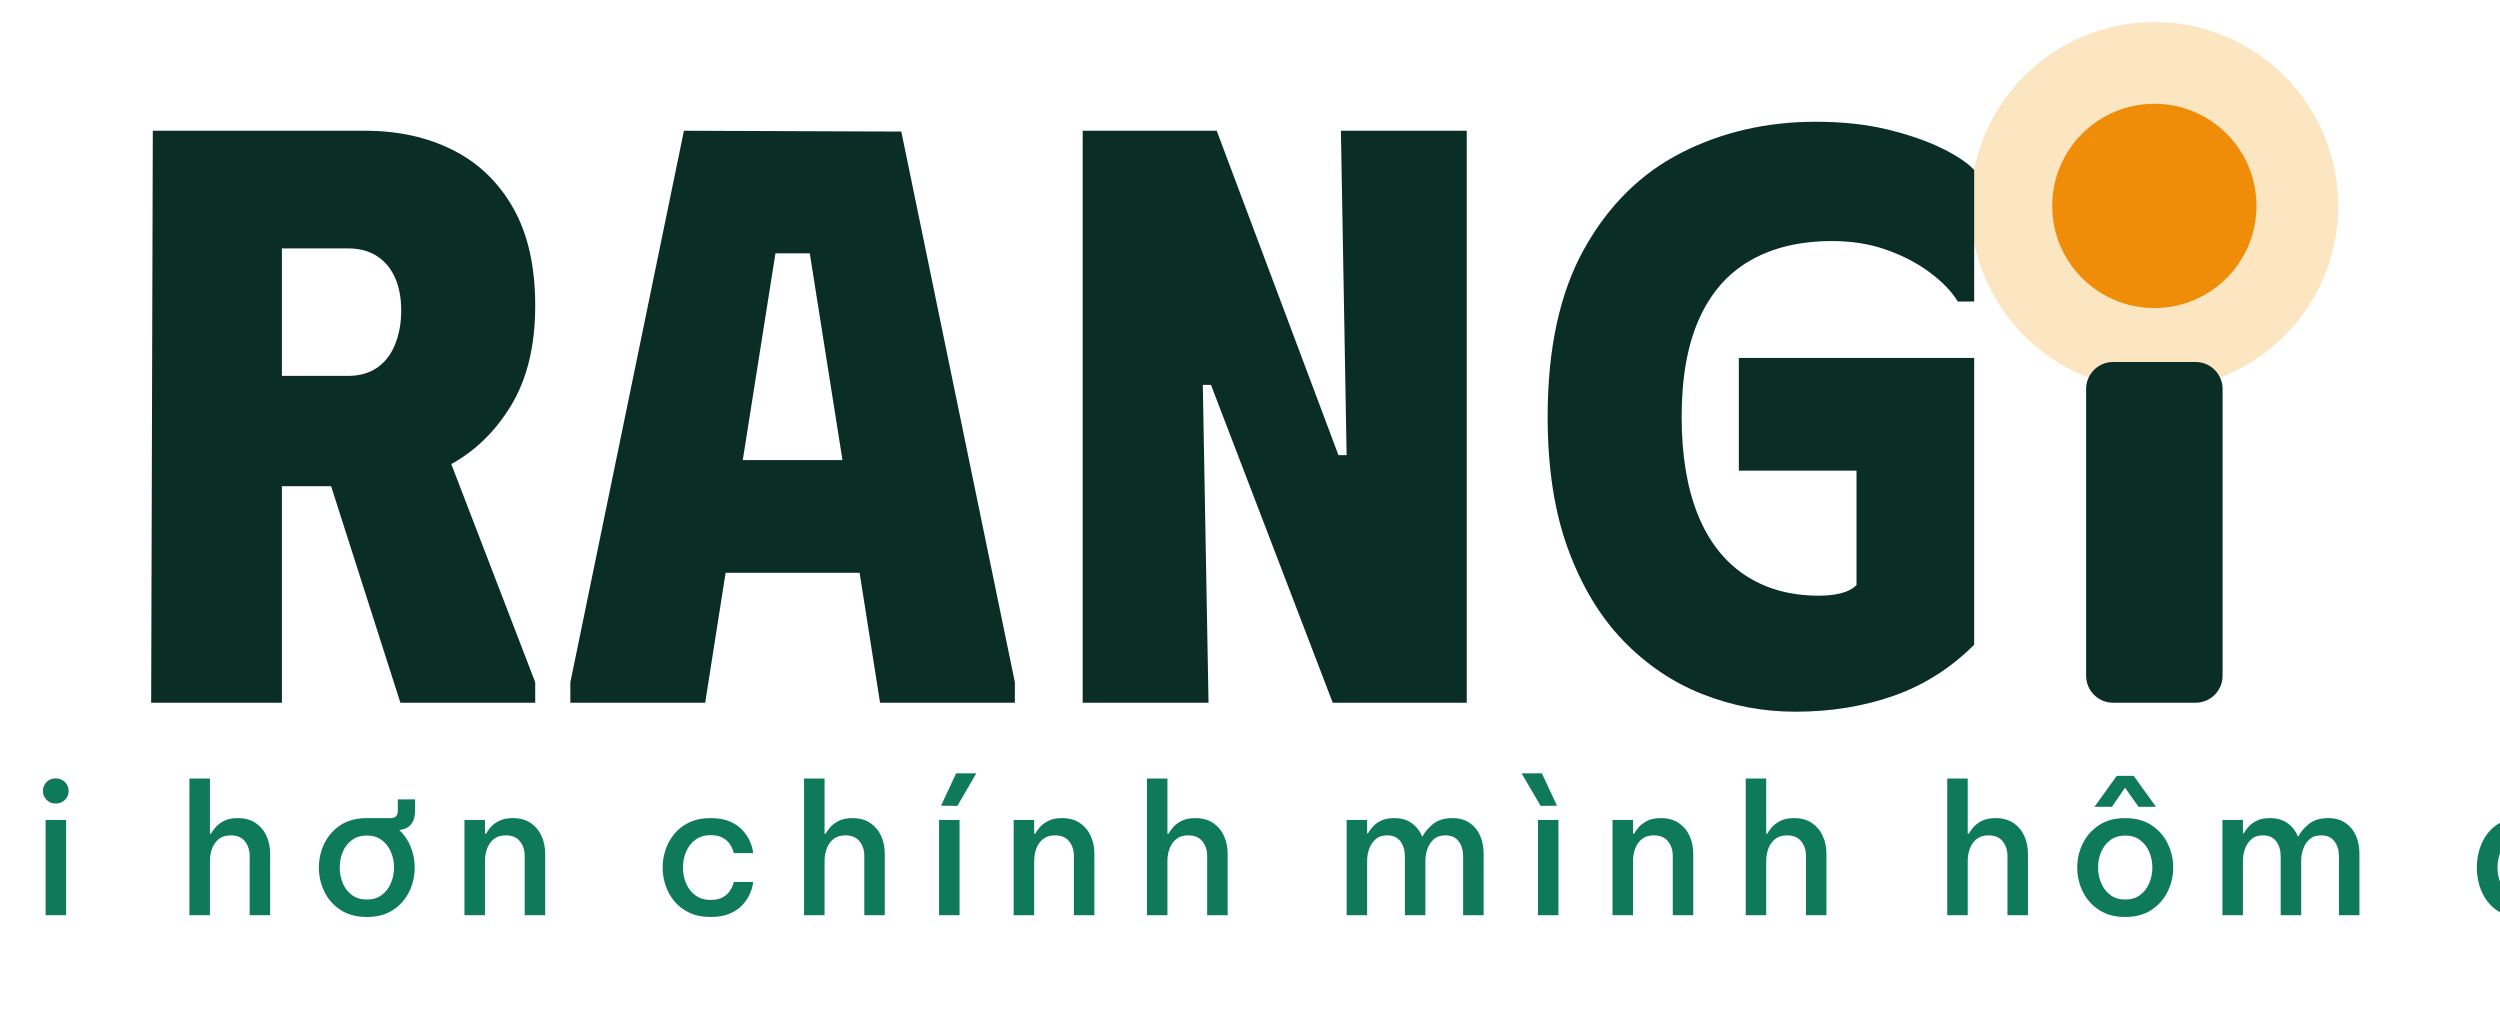
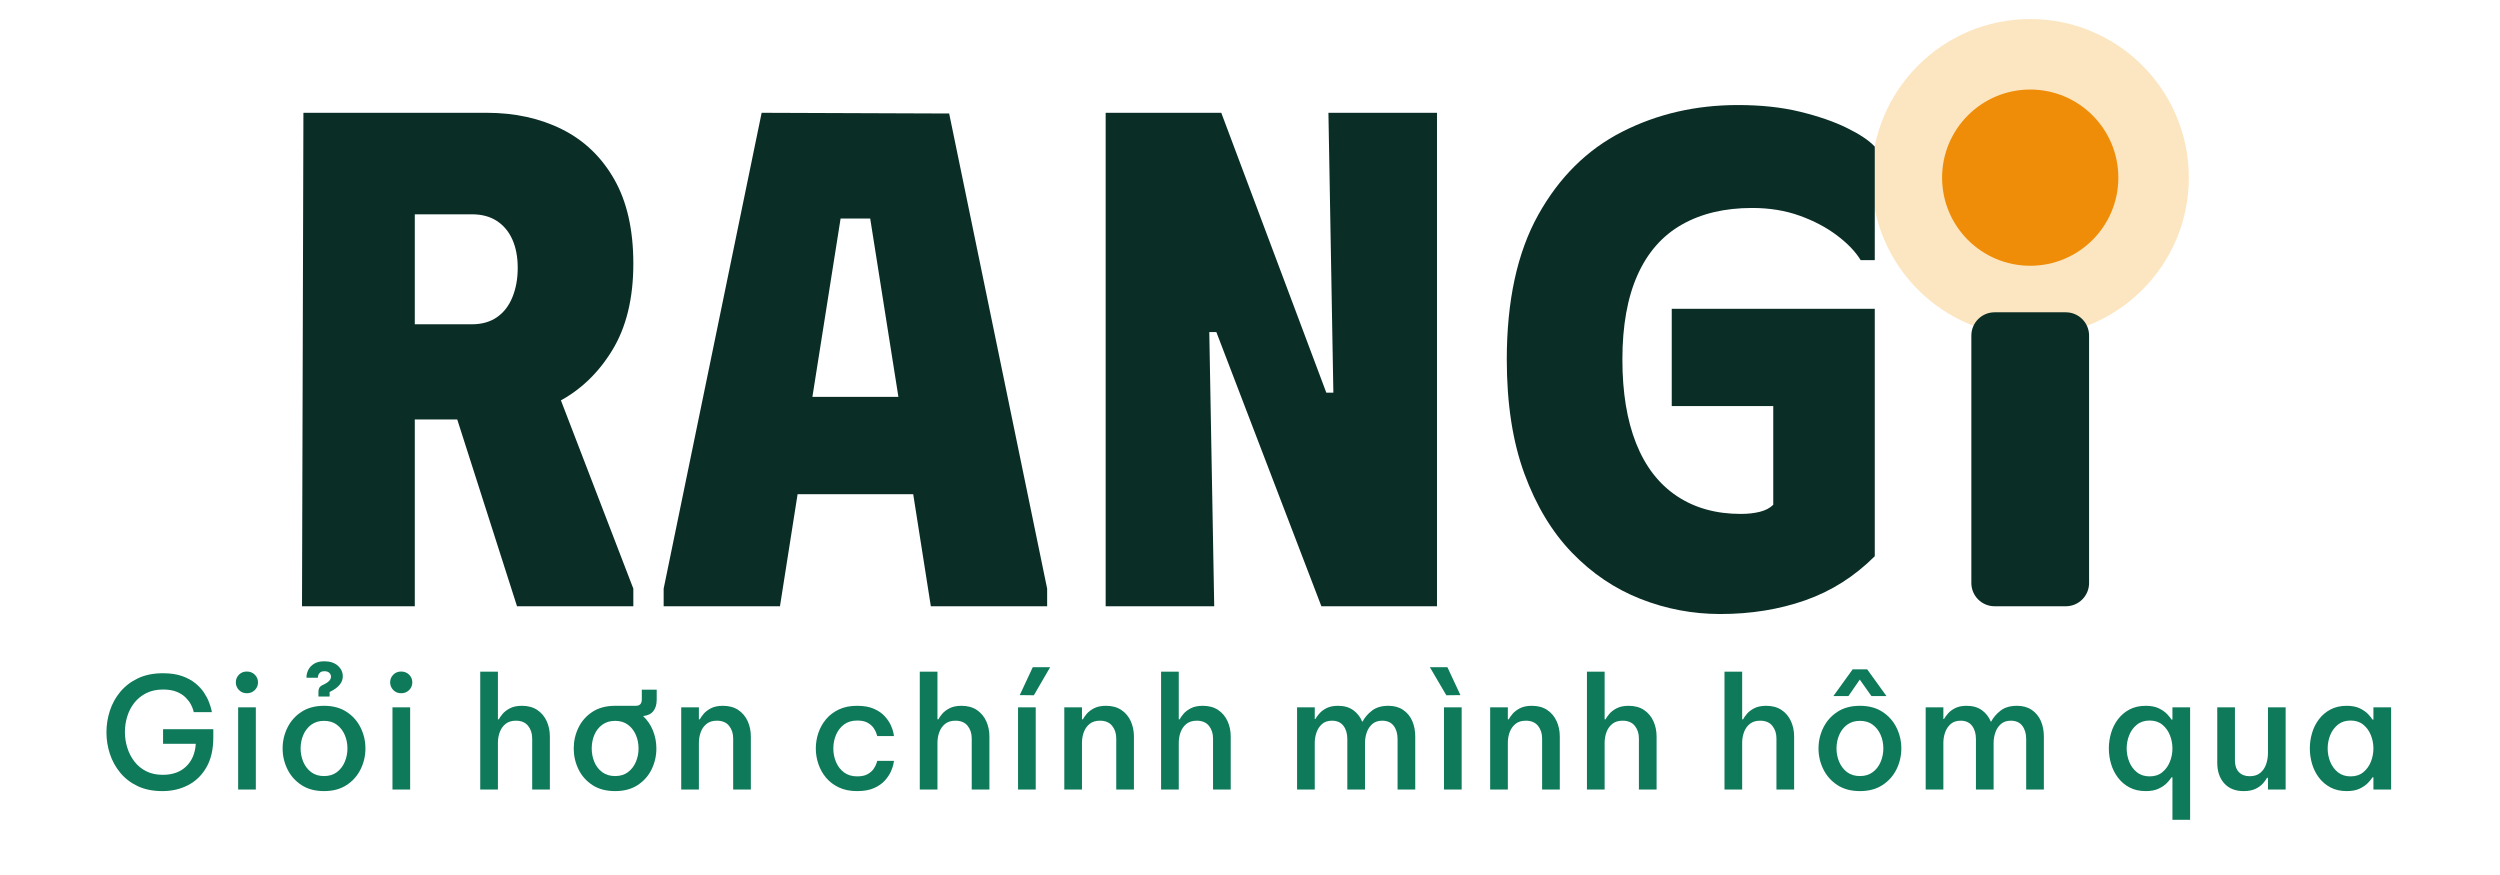
- <svg xmlns="http://www.w3.org/2000/svg" viewBox="0 0 305.95 124.00" role="img" aria-label="Rangi — Giỏi hơn chính mình hôm qua">
-   <circle cx="263.65" cy="25.20" r="22.5" fill="#F5A623" opacity="0.28" />
-   <circle cx="263.65" cy="25.20" r="12.5" fill="#EF8D08" />
-   <rect x="255.30" y="44.30" width="16.7" height="41.7" rx="3.3" fill="#0A2E26" />
-   <g transform="translate(14.00 86.00) scale(0.1 -0.1)">
-     <path d="M47 700L205 700L205 0L45 0ZM307 700Q367 700 414 676.5Q461 653 488 605.5Q515 558 515 486Q515 412 485 363Q455 314 407.5 289.5Q360 265 307 265L124 265L124 700ZM205 400L286 400Q307 400 321.5 410Q336 420 343.5 438.5Q351 457 351 480Q351 503 343.5 520Q336 537 321.5 546.5Q307 556 286 556L205 556ZM238 350L390 350L515 25L515 0L350 0Z" fill="#0A2E26" />
+ <svg xmlns="http://www.w3.org/2000/svg" viewBox="0 0 354.63 124.00" role="img" aria-label="Rangi — Giỏi hơn chính mình hôm qua">
+   <g transform="translate(24.34 0)">
+     <circle cx="263.65" cy="25.20" r="22.5" fill="#F5A623" opacity="0.28" />
+     <circle cx="263.65" cy="25.20" r="12.5" fill="#EF8D08" />
+     <rect x="255.30" y="44.30" width="16.70" height="41.70" rx="3.30" fill="#0A2E26" />
+     <g transform="translate(14.00 86.00) scale(0.1 -0.1)">
+       <path d="M47 700L205 700L205 0L45 0ZM307 700Q367 700 414 676.5Q461 653 488 605.5Q515 558 515 486Q515 412 485 363Q455 314 407.5 289.5Q360 265 307 265L124 265L124 700ZM205 400L286 400Q307 400 321.5 410Q336 420 343.5 438.5Q351 457 351 480Q351 503 343.5 520Q336 537 321.5 546.5Q307 556 286 556L205 556ZM238 350L390 350L515 25L515 0L350 0Z" fill="#0A2E26" />
+     </g>
+     <g transform="translate(69.30 86.00) scale(0.1 -0.1)">
+       <path d="M5 0L5 25L144 700L410 699L549 25L549 0L384 0L359 159L195 159L170 0ZM216 297L338 297L298 550L256 550Z" fill="#0A2E26" />
+     </g>
+     <g transform="translate(128.00 86.00) scale(0.1 -0.1)">
+       <path d="M361 700L515 700L515 0L351 0L202 389L192 389L199 0L45 0L45 700L209 700L358 303L368 303Z" fill="#0A2E26" />
+     </g>
+     <g transform="translate(187.40 86.00) scale(0.1 -0.1)">
+       <path d="M20 350Q20 475 64.5 555Q109 635 183.5 673Q258 711 348 711Q397 711 436 701.5Q475 692 502.5 678.5Q530 665 542 652L542 491L522 491Q511 509 488.5 526Q466 543 435.5 554Q405 565 368 565Q310 565 268.5 541.5Q227 518 205.5 470Q184 422 184 350Q184 280 203.5 231Q223 182 261 156.5Q299 131 352 131Q367 131 379 134Q391 137 398 144L398 284L254 284L254 422L542 422L542 71Q499 28 443.5 8.5Q388 -11 323 -11Q264 -11 209.5 10.5Q155 32 112.5 76Q70 120 45 188Q20 256 20 350Z" fill="#0A2E26" />
+     </g>
  </g>
-   <g transform="translate(69.30 86.00) scale(0.1 -0.1)">
-     <path d="M5 0L5 25L144 700L410 699L549 25L549 0L384 0L359 159L195 159L170 0ZM216 297L338 297L298 550L256 550Z" fill="#0A2E26" />
-   </g>
-   <g transform="translate(128.00 86.00) scale(0.1 -0.1)">
-     <path d="M361 700L515 700L515 0L351 0L202 389L192 389L199 0L45 0L45 700L209 700L358 303L368 303Z" fill="#0A2E26" />
-   </g>
-   <g transform="translate(187.40 86.00) scale(0.1 -0.1)">
-     <path d="M20 350Q20 475 64.5 555Q109 635 183.5 673Q258 711 348 711Q397 711 436 701.5Q475 692 502.5 678.5Q530 665 542 652L542 491L522 491Q511 509 488.5 526Q466 543 435.5 554Q405 565 368 565Q310 565 268.5 541.5Q227 518 205.5 470Q184 422 184 350Q184 280 203.5 231Q223 182 261 156.5Q299 131 352 131Q367 131 379 134Q391 137 398 144L398 284L254 284L254 422L542 422L542 71Q499 28 443.5 8.5Q388 -11 323 -11Q264 -11 209.5 10.5Q155 32 112.5 76Q70 120 45 188Q20 256 20 350Z" fill="#0A2E26" />
-   </g>
-   <g transform="translate(-43.80 112.00) scale(0.022 -0.022)">
+   <g transform="translate(14.00 112.00) scale(0.022 -0.022)">
    <path d="M411 -10Q319 -10 251.5 22Q184 54 139 108.5Q94 163 72 230.5Q50 298 50 369Q50 440 72 508Q94 576 139.5 630.5Q185 685 253.5 717.5Q322 750 414 750Q486 750 537 732Q588 714 623 685.5Q658 657 679 625Q700 593 711 564Q722 535 726 517Q730 499 730 499L613 499Q613 499 609 514Q605 529 593.5 550.5Q582 572 560 594Q538 616 502.5 630.5Q467 645 415 645Q353 645 306.5 621.5Q260 598 229.5 559Q199 520 184 471Q169 422 169 371Q169 319 184.5 269.5Q200 220 230.5 180.5Q261 141 306.5 118Q352 95 413 95Q508 95 564 149Q620 203 626 295L415 295L415 389L739 389L739 336Q739 222 695.5 145Q652 68 577.5 29Q503 -10 411 -10Z" fill="#0E7A5A" />
  </g>
-   <g transform="translate(-23.23 112.00) scale(0.022 -0.022)">
+   <g transform="translate(32.00 112.00) scale(0.022 -0.022)">
    <path d="M137 621Q106 621 86 642Q66 663 66 691Q66 720 86 740.5Q106 761 137 761Q168 761 188.5 740.5Q209 720 209 691Q209 662 188.5 641.5Q168 621 137 621ZM81 0L81 530L195 530L195 0Z" fill="#0E7A5A" />
  </g>
-   <g transform="translate(-13.88 112.00) scale(0.022 -0.022)">
+   <g transform="translate(38.77 112.00) scale(0.022 -0.022)">
    <path d="M291 600L291 632Q291 643 295.5 653.5Q300 664 312 671L327 678Q372 700 372 728Q372 741 361.5 752Q351 763 330 763Q311 763 301.5 754.5Q292 746 289.5 736Q287 726 287 721L214 721Q213 746 225 770.5Q237 795 262.5 811Q288 827 329 827Q384 827 416 798.5Q448 770 448 730Q448 671 367 631L363 629L363 600ZM327 -10Q241 -10 181.5 29Q122 68 91 131Q60 194 60 265Q60 336 91 399Q122 462 181.5 501Q241 540 327 540Q413 540 472.5 501Q532 462 563 399Q594 336 594 265Q594 194 563 131Q532 68 472.5 29Q413 -10 327 -10ZM327 87Q376 87 409.5 112Q443 137 460.5 178Q478 219 478 265Q478 312 460.5 352.5Q443 393 409.5 418Q376 443 327 443Q278 443 244.5 418Q211 393 193.5 352.5Q176 312 176 265Q176 219 193.5 178Q211 137 244.5 112Q278 87 327 87Z" fill="#0E7A5A" />
  </g>
-   <g transform="translate(3.80 112.00) scale(0.022 -0.022)">
+   <g transform="translate(53.89 112.00) scale(0.022 -0.022)">
    <path d="M137 621Q106 621 86 642Q66 663 66 691Q66 720 86 740.5Q106 761 137 761Q168 761 188.5 740.5Q209 720 209 691Q209 662 188.5 641.5Q168 621 137 621ZM81 0L81 530L195 530L195 0Z" fill="#0E7A5A" />
  </g>
-   <g transform="translate(13.15 112.00) scale(0.022 -0.022)">
+   <g transform="translate(60.66 112.00) scale(0.022 -0.022)">
    <path d="" fill="#0E7A5A" />
  </g>
-   <g transform="translate(21.51 112.00) scale(0.022 -0.022)">
+   <g transform="translate(66.45 112.00) scale(0.022 -0.022)">
    <path d="M76 0L76 760L190 760L190 453L196 453Q203 467 220 487.5Q237 508 267.5 524Q298 540 345 540Q404 540 444 513Q484 486 504.5 441Q525 396 525 342L525 0L411 0L411 330Q411 378 384.5 411Q358 444 306 444Q265 444 239.5 423.5Q214 403 202 370.5Q190 338 190 301L190 0Z" fill="#0E7A5A" />
  </g>
-   <g transform="translate(37.77 112.00) scale(0.022 -0.022)">
+   <g transform="translate(80.13 112.00) scale(0.022 -0.022)">
    <path d="M324 -10Q237 -10 177.5 29Q118 68 87.5 131Q57 194 57 265Q57 336 87.5 399Q118 462 177.5 501Q237 540 324 540L457 540Q496 540 496 581L496 644L592 644L592 579Q592 533 570 505.5Q548 478 504 474Q546 435 568 380Q590 325 590 265Q590 194 559.5 131Q529 68 469.5 29Q410 -10 324 -10ZM324 87Q373 87 406.5 112Q440 137 457.5 178Q475 219 475 265Q475 312 457.5 352.5Q440 393 406.5 418Q373 443 324 443Q275 443 241 418Q207 393 190 352.5Q173 312 173 265Q173 219 190 178Q207 137 241 112Q275 87 324 87Z" fill="#0E7A5A" />
  </g>
-   <g transform="translate(55.39 112.00) scale(0.022 -0.022)">
+   <g transform="translate(95.18 112.00) scale(0.022 -0.022)">
    <path d="M66 0L66 530L180 530L180 453L186 453Q193 467 210 487.5Q227 508 257.5 524Q288 540 335 540Q394 540 434 513Q474 486 494.5 441Q515 396 515 342L515 0L401 0L401 330Q401 378 374.5 411Q348 444 296 444Q255 444 229.5 423.5Q204 403 192 370.5Q180 338 180 301L180 0Z" fill="#0E7A5A" />
  </g>
-   <g transform="translate(71.48 112.00) scale(0.022 -0.022)">
+   <g transform="translate(108.69 112.00) scale(0.022 -0.022)">
    <path d="" fill="#0E7A5A" />
  </g>
-   <g transform="translate(79.84 112.00) scale(0.022 -0.022)">
+   <g transform="translate(114.47 112.00) scale(0.022 -0.022)">
    <path d="M323 -10Q256 -10 206 13.5Q156 37 123 76.5Q90 116 73.5 165Q57 214 57 265Q57 316 73.5 365Q90 414 123 453.5Q156 493 206 516.5Q256 540 323 540Q389 540 432.5 520.5Q476 501 502 472Q528 443 541 414Q554 385 557.5 365Q561 345 561 345L453 345Q453 345 448.5 360Q444 375 431 395Q418 415 392.5 430Q367 445 324 445Q273 445 239 419.5Q205 394 187.5 353Q170 312 170 265Q170 218 187.5 177Q205 136 239 110.5Q273 85 324 85Q367 85 392.5 100Q418 115 431 135Q444 155 448.5 170Q453 185 453 185L561 185Q561 185 557.5 165Q554 145 541 116Q528 87 502 58Q476 29 432.5 9.5Q389 -10 323 -10Z" fill="#0E7A5A" />
  </g>
-   <g transform="translate(96.73 112.00) scale(0.022 -0.022)">
+   <g transform="translate(128.80 112.00) scale(0.022 -0.022)">
    <path d="M76 0L76 760L190 760L190 453L196 453Q203 467 220 487.5Q237 508 267.5 524Q298 540 345 540Q404 540 444 513Q484 486 504.5 441Q525 396 525 342L525 0L411 0L411 330Q411 378 384.5 411Q358 444 306 444Q265 444 239.5 423.5Q214 403 202 370.5Q190 338 190 301L190 0Z" fill="#0E7A5A" />
  </g>
-   <g transform="translate(113.03 112.00) scale(0.022 -0.022)">
+   <g transform="translate(142.52 112.00) scale(0.022 -0.022)">
    <path d="M188 608L97 609L181 789L293 789ZM86 0L86 530L200 530L200 0Z" fill="#0E7A5A" />
  </g>
-   <g transform="translate(122.60 112.00) scale(0.022 -0.022)">
+   <g transform="translate(149.52 112.00) scale(0.022 -0.022)">
    <path d="M66 0L66 530L180 530L180 453L186 453Q193 467 210 487.5Q227 508 257.5 524Q288 540 335 540Q394 540 434 513Q474 486 494.5 441Q515 396 515 342L515 0L401 0L401 330Q401 378 374.5 411Q348 444 296 444Q255 444 229.5 423.5Q204 403 192 370.5Q180 338 180 301L180 0Z" fill="#0E7A5A" />
  </g>
-   <g transform="translate(138.69 112.00) scale(0.022 -0.022)">
+   <g transform="translate(163.03 112.00) scale(0.022 -0.022)">
    <path d="M76 0L76 760L190 760L190 453L196 453Q203 467 220 487.5Q237 508 267.5 524Q298 540 345 540Q404 540 444 513Q484 486 504.5 441Q525 396 525 342L525 0L411 0L411 330Q411 378 384.5 411Q358 444 306 444Q265 444 239.5 423.5Q214 403 202 370.5Q190 338 190 301L190 0Z" fill="#0E7A5A" />
  </g>
-   <g transform="translate(154.99 112.00) scale(0.022 -0.022)">
+   <g transform="translate(176.76 112.00) scale(0.022 -0.022)">
    <path d="" fill="#0E7A5A" />
  </g>
-   <g transform="translate(163.35 112.00) scale(0.022 -0.022)">
+   <g transform="translate(182.54 112.00) scale(0.022 -0.022)">
    <path d="M66 0L66 530L180 530L180 455L184 455Q193 471 210.5 491Q228 511 257 525.5Q286 540 330 540Q389 540 428 512Q467 484 486 438L488 438Q509 478 549 509Q589 540 655 540Q711 540 750 513.5Q789 487 808.5 442.5Q828 398 828 342L828 0L714 0L714 326Q714 378 689 411Q664 444 615 444Q575 444 550.5 422Q526 400 515 367.5Q504 335 504 302L504 0L390 0L390 326Q390 378 365 411Q340 444 291 444Q251 444 226.5 422Q202 400 191 367.5Q180 335 180 302L180 0Z" fill="#0E7A5A" />
  </g>
-   <g transform="translate(186.32 112.00) scale(0.022 -0.022)">
+   <g transform="translate(202.94 112.00) scale(0.022 -0.022)">
    <path d="M101 608L-5 789L108 789L192 609ZM86 0L86 530L200 530L200 0Z" fill="#0E7A5A" />
  </g>
-   <g transform="translate(195.89 112.00) scale(0.022 -0.022)">
+   <g transform="translate(209.93 112.00) scale(0.022 -0.022)">
    <path d="M66 0L66 530L180 530L180 453L186 453Q193 467 210 487.5Q227 508 257.5 524Q288 540 335 540Q394 540 434 513Q474 486 494.5 441Q515 396 515 342L515 0L401 0L401 330Q401 378 374.5 411Q348 444 296 444Q255 444 229.5 423.5Q204 403 192 370.5Q180 338 180 301L180 0Z" fill="#0E7A5A" />
  </g>
-   <g transform="translate(211.97 112.00) scale(0.022 -0.022)">
+   <g transform="translate(223.44 112.00) scale(0.022 -0.022)">
    <path d="M76 0L76 760L190 760L190 453L196 453Q203 467 220 487.5Q237 508 267.5 524Q298 540 345 540Q404 540 444 513Q484 486 504.5 441Q525 396 525 342L525 0L411 0L411 330Q411 378 384.5 411Q358 444 306 444Q265 444 239.5 423.5Q214 403 202 370.5Q190 338 190 301L190 0Z" fill="#0E7A5A" />
  </g>
-   <g transform="translate(228.27 112.00) scale(0.022 -0.022)">
+   <g transform="translate(237.17 112.00) scale(0.022 -0.022)">
    <path d="" fill="#0E7A5A" />
  </g>
-   <g transform="translate(236.63 112.00) scale(0.022 -0.022)">
+   <g transform="translate(242.95 112.00) scale(0.022 -0.022)">
    <path d="M76 0L76 760L190 760L190 453L196 453Q203 467 220 487.5Q237 508 267.5 524Q298 540 345 540Q404 540 444 513Q484 486 504.5 441Q525 396 525 342L525 0L411 0L411 330Q411 378 384.5 411Q358 444 306 444Q265 444 239.5 423.5Q214 403 202 370.5Q190 338 190 301L190 0Z" fill="#0E7A5A" />
  </g>
-   <g transform="translate(252.89 112.00) scale(0.022 -0.022)">
+   <g transform="translate(256.64 112.00) scale(0.022 -0.022)">
    <path d="M156 603L280 775L374 775L498 603L401 603L326 709L253 603ZM327 -10Q241 -10 181.5 29Q122 68 91 131Q60 194 60 265Q60 336 91 399Q122 462 181.5 501Q241 540 327 540Q413 540 472.5 501Q532 462 563 399Q594 336 594 265Q594 194 563 131Q532 68 472.5 29Q413 -10 327 -10ZM327 87Q376 87 409.5 112Q443 137 460.5 178Q478 219 478 265Q478 312 460.5 352.5Q443 393 409.5 418Q376 443 327 443Q278 443 244.5 418Q211 393 193.5 352.5Q176 312 176 265Q176 219 193.5 178Q211 137 244.5 112Q278 87 327 87Z" fill="#0E7A5A" />
  </g>
-   <g transform="translate(270.53 112.00) scale(0.022 -0.022)">
+   <g transform="translate(271.71 112.00) scale(0.022 -0.022)">
    <path d="M66 0L66 530L180 530L180 455L184 455Q193 471 210.5 491Q228 511 257 525.5Q286 540 330 540Q389 540 428 512Q467 484 486 438L488 438Q509 478 549 509Q589 540 655 540Q711 540 750 513.5Q789 487 808.5 442.5Q828 398 828 342L828 0L714 0L714 326Q714 378 689 411Q664 444 615 444Q575 444 550.5 422Q526 400 515 367.5Q504 335 504 302L504 0L390 0L390 326Q390 378 365 411Q340 444 291 444Q251 444 226.5 422Q202 400 191 367.5Q180 335 180 302L180 0Z" fill="#0E7A5A" />
  </g>
-   <g transform="translate(293.50 112.00) scale(0.022 -0.022)">
+   <g transform="translate(292.10 112.00) scale(0.022 -0.022)">
    <path d="" fill="#0E7A5A" />
  </g>
-   <g transform="translate(301.86 112.00) scale(0.022 -0.022)">
+   <g transform="translate(297.89 112.00) scale(0.022 -0.022)">
    <path d="M467 -195L467 79L461 79Q452 64 432 43Q412 22 378.5 6Q345 -10 295 -10Q235 -10 190.5 13.5Q146 37 116 76.5Q86 116 71.5 165Q57 214 57 265Q57 316 71.5 365Q86 414 116 453.5Q146 493 190.5 516.5Q235 540 295 540Q345 540 378.5 524Q412 508 432 487Q452 466 461 451L467 451L467 530L581 530L581 -195ZM320 85Q369 85 401.5 111.5Q434 138 450.5 179Q467 220 467 265Q467 310 450.5 351Q434 392 401.5 418.5Q369 445 320 445Q271 445 238 418.5Q205 392 188.5 351Q172 310 172 265Q172 220 188.5 179Q205 138 238 111.5Q271 85 320 85Z" fill="#0E7A5A" />
  </g>
-   <g transform="translate(319.61 112.00) scale(0.022 -0.022)">
+   <g transform="translate(313.07 112.00) scale(0.022 -0.022)">
    <path d="M236 -10Q156 -10 111 40Q66 90 66 173L66 530L180 530L180 187Q180 139 205.5 112.5Q231 86 275 86Q318 86 344 108Q370 130 381.5 164.5Q393 199 393 236L393 530L507 530L507 0L393 0L393 76L387 76Q379 61 361.5 40.5Q344 20 313.5 5Q283 -10 236 -10Z" fill="#0E7A5A" />
  </g>
-   <g transform="translate(335.52 112.00) scale(0.022 -0.022)">
+   <g transform="translate(326.40 112.00) scale(0.022 -0.022)">
    <path d="M295 540Q345 540 378.5 524Q412 508 432 487Q452 466 461 451L467 451L467 530L581 530L581 0L467 0L467 79L461 79Q452 64 432 43Q412 22 378.5 6Q345 -10 295 -10Q235 -10 190.5 13.5Q146 37 116 76.5Q86 116 71.5 165Q57 214 57 265Q57 316 71.5 365Q86 414 116 453.5Q146 493 190.5 516.5Q235 540 295 540ZM320 445Q271 445 238 418.5Q205 392 188.5 351Q172 310 172 265Q172 220 188.5 179Q205 138 238 111.5Q271 85 320 85Q369 85 401.5 111.5Q434 138 450.5 179Q467 220 467 265Q467 310 450.5 351Q434 392 401.5 418.5Q369 445 320 445Z" fill="#0E7A5A" />
  </g>
</svg>
